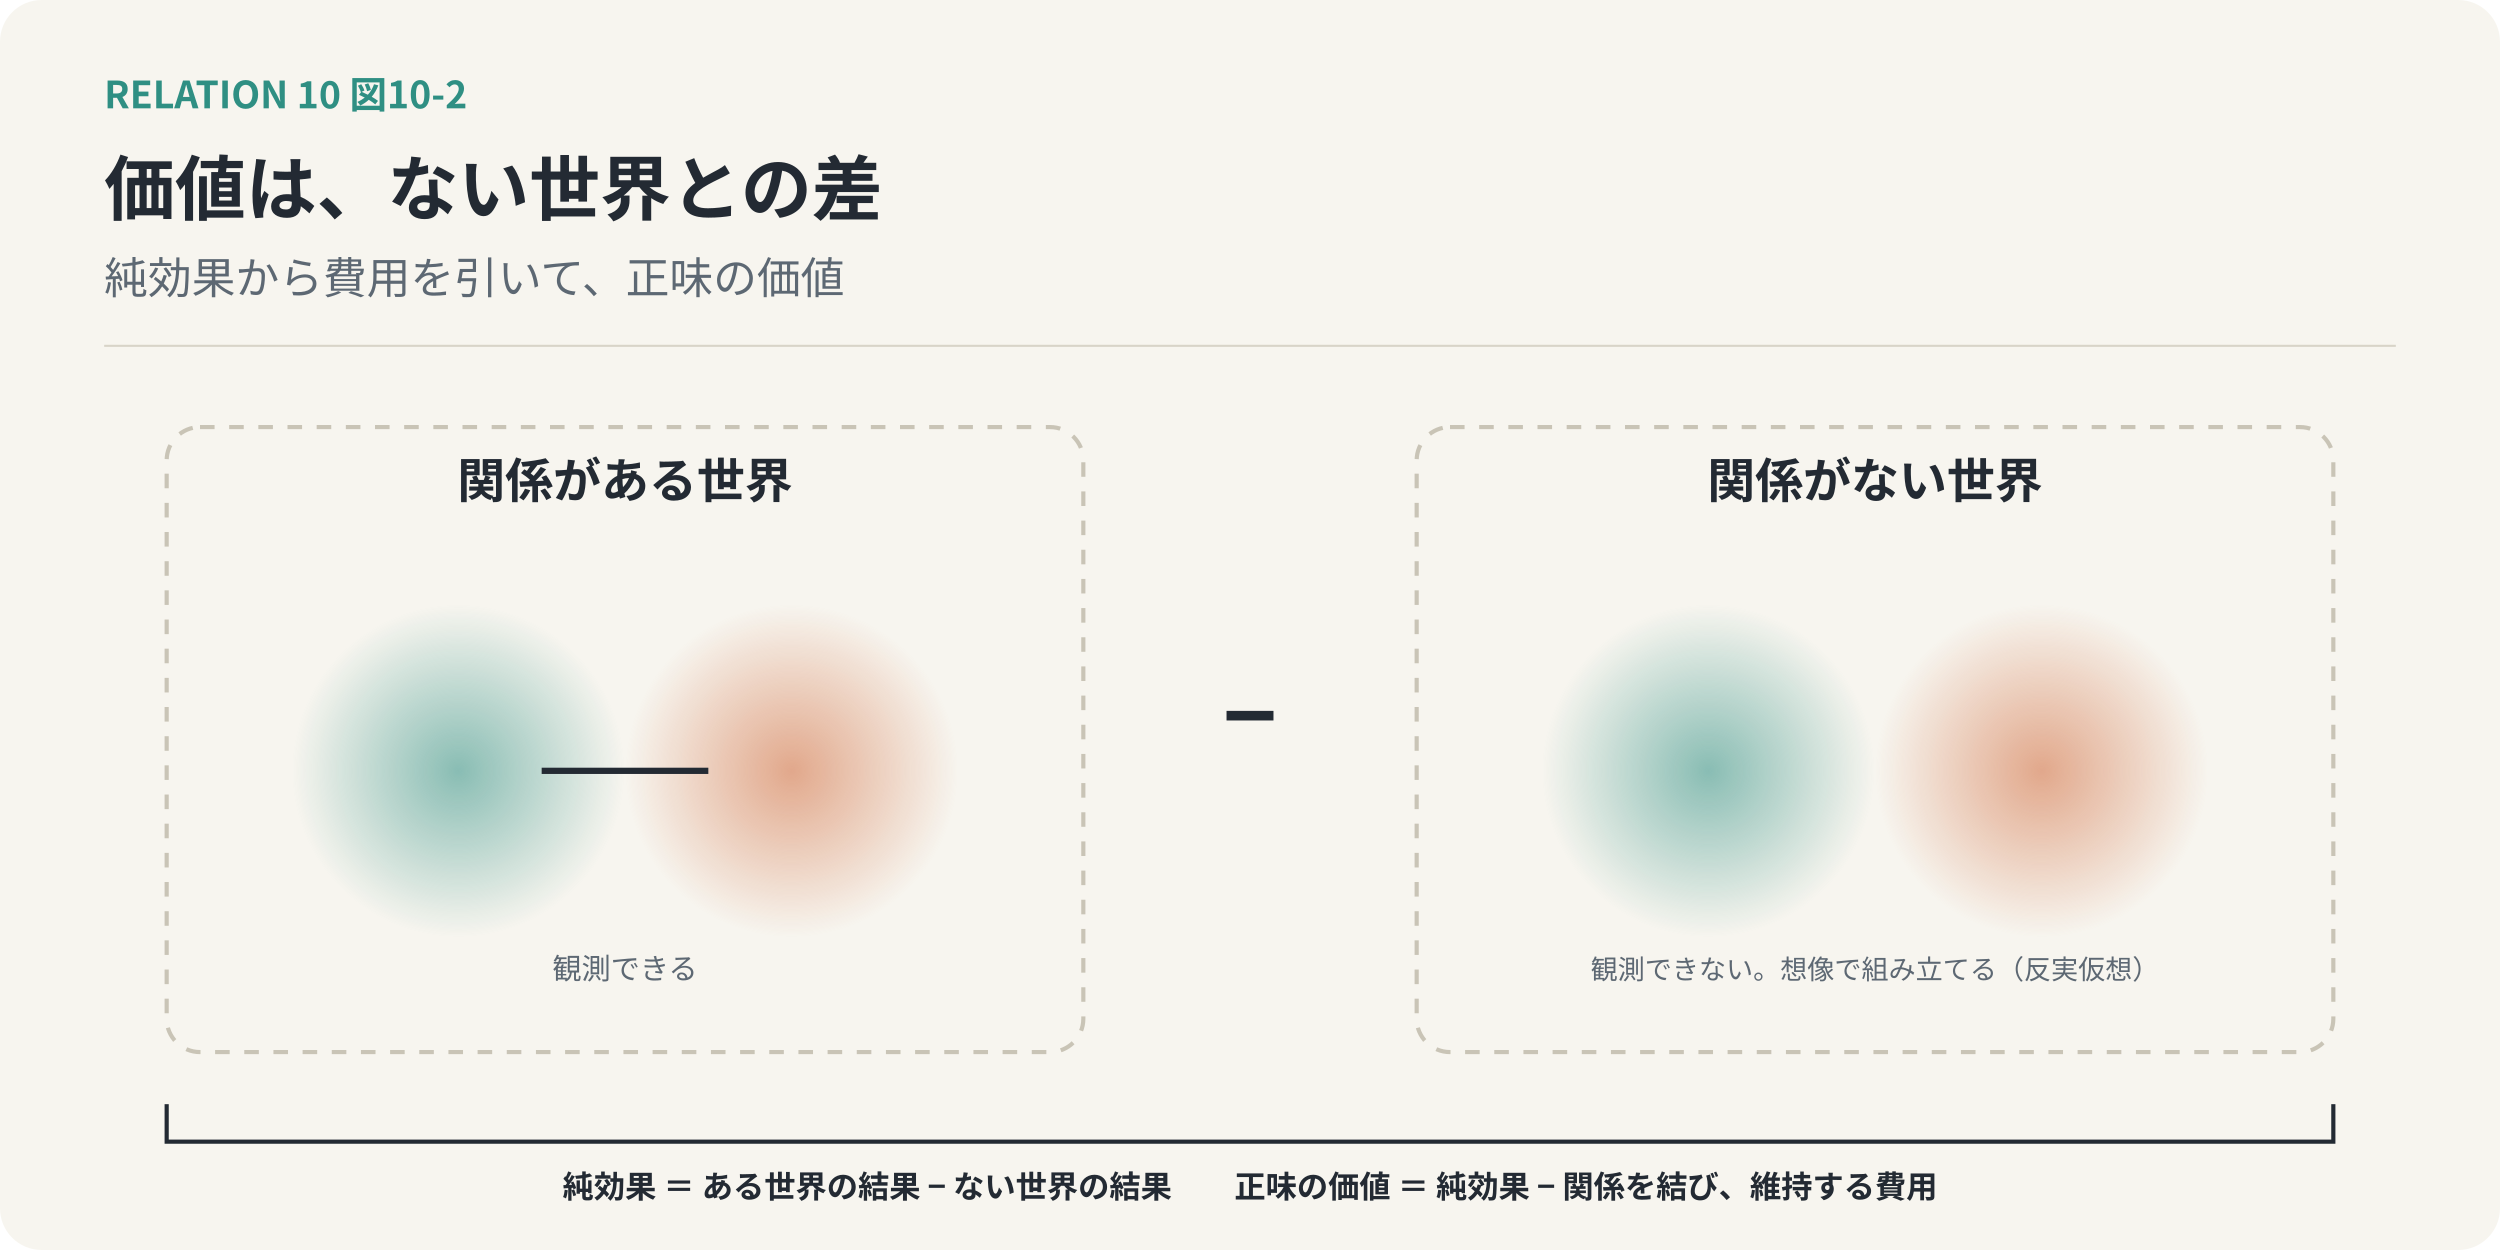
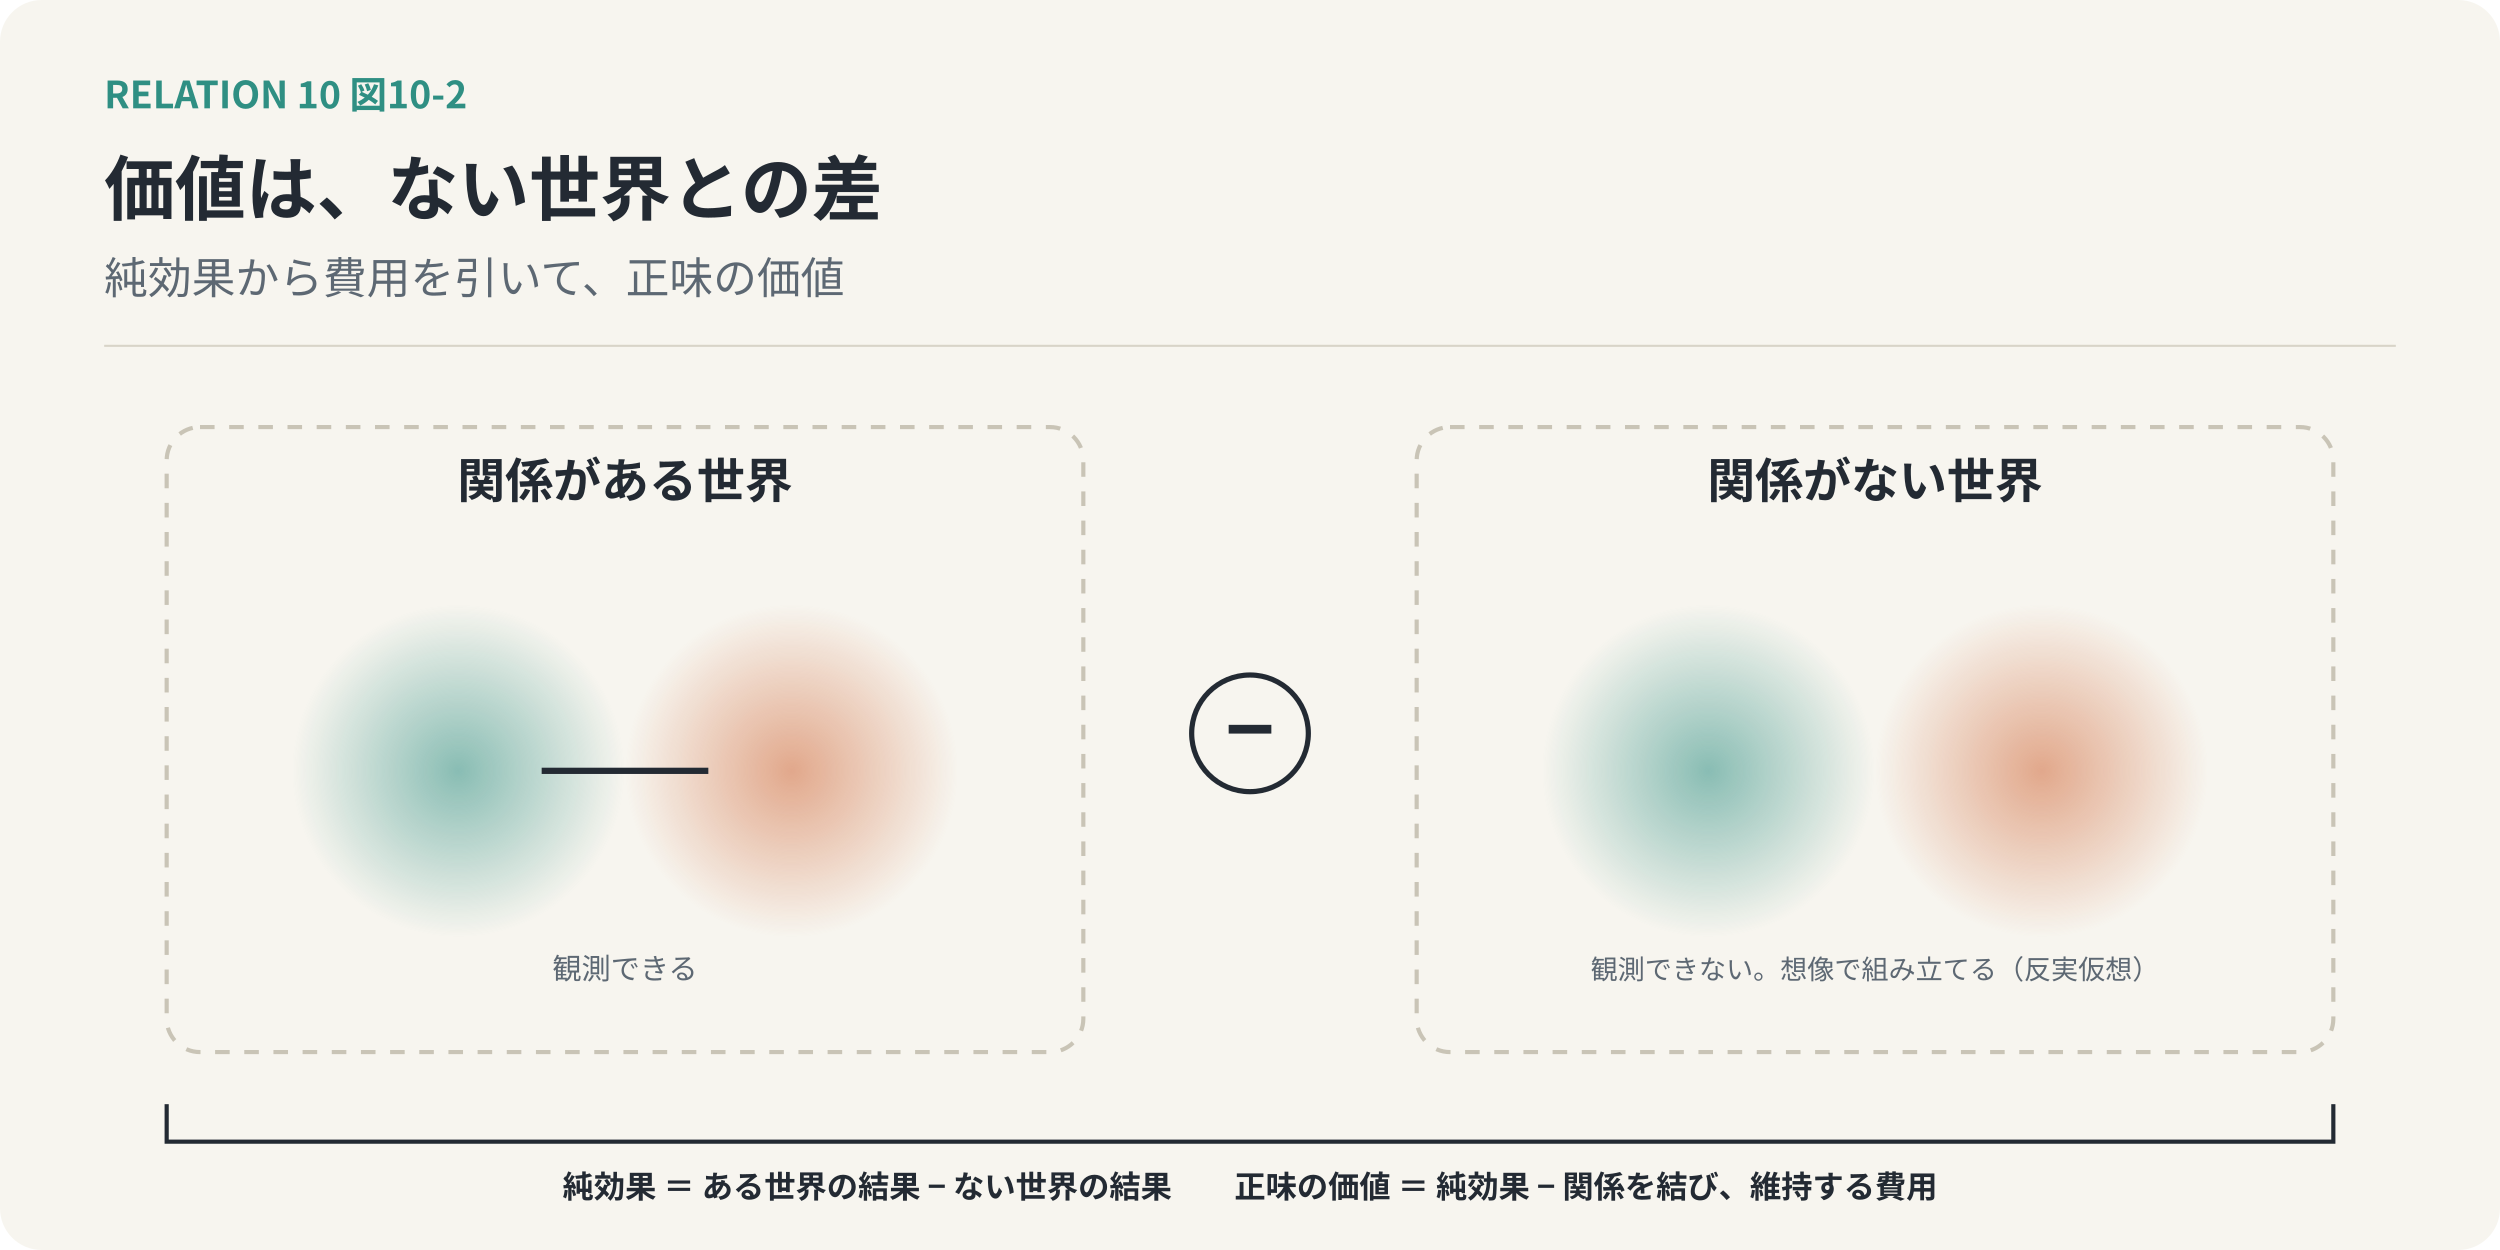
<svg xmlns="http://www.w3.org/2000/svg" width="1200" height="600" viewBox="0 0 1200 600" role="img" aria-labelledby="title desc">
  <defs>
    <marker id="arrow" markerWidth="10" markerHeight="10" refX="8" refY="5" orient="auto-start-reverse">
      <path d="M1,1 L9,5 L1,9" fill="none" stroke="#5d6873" stroke-width="1.4" />
    </marker>
    <radialGradient id="grel102-1">
      <stop offset="0" stop-color="#2f8f83" stop-opacity="0.55" />
      <stop offset="0.55" stop-color="#2f8f83" stop-opacity="0.25" />
      <stop offset="1" stop-color="#2f8f83" stop-opacity="0" />
    </radialGradient>
    <radialGradient id="grel102-2">
      <stop offset="0" stop-color="#d0693a" stop-opacity="0.55" />
      <stop offset="0.55" stop-color="#d0693a" stop-opacity="0.25" />
      <stop offset="1" stop-color="#d0693a" stop-opacity="0" />
    </radialGradient>
    <radialGradient id="grel102-3">
      <stop offset="0" stop-color="#2f8f83" stop-opacity="0.55" />
      <stop offset="0.55" stop-color="#2f8f83" stop-opacity="0.25" />
      <stop offset="1" stop-color="#2f8f83" stop-opacity="0" />
    </radialGradient>
    <radialGradient id="grel102-4">
      <stop offset="0" stop-color="#d0693a" stop-opacity="0.55" />
      <stop offset="0.55" stop-color="#d0693a" stop-opacity="0.25" />
      <stop offset="1" stop-color="#d0693a" stop-opacity="0" />
    </radialGradient>
  </defs>
  <rect width="1200" height="600" rx="20" fill="#f7f5ef" />
  <g font-family="system-ui, -apple-system, &quot;Hiragino Kaku Gothic ProN&quot;, &quot;Noto Sans CJK JP&quot;, Meiryo, sans-serif">
    <text x="50.0" y="52.0" fill="#2f8f83" font-size="18" text-anchor="start" font-weight="700">RELATION     10     図10-2</text>
    <text x="50.0" y="103.0" fill="#232a33" font-size="34" text-anchor="start" font-weight="700">価値は、ない世界との差</text>
    <text x="50.0" y="141.0" fill="#5d6873" font-size="21" text-anchor="start" font-weight="400">純効果から費用を引いて、正味の価値</text>
    <line x1="50.0" y1="166.0" x2="1150.0" y2="166.0" stroke="#d8d4c8" stroke-width="1" />
    <rect x="80" y="205" width="440" height="300" rx="16" fill="none" stroke="#c9c4b6" stroke-width="2" stroke-dasharray="7 7" />
    <text x="300.0" y="239.0" fill="#232a33" font-size="23" text-anchor="middle" font-weight="700">関係がある世界</text>
    <circle cx="220.0" cy="370.0" r="80" fill="url(#grel102-1)" />
    <circle cx="380.0" cy="370.0" r="80" fill="url(#grel102-2)" />
    <line x1="260.0" y1="370.0" x2="340.0" y2="370.0" stroke="#232a33" stroke-width="3" />
    <text x="300.0" y="470.0" fill="#5d6873" font-size="14" text-anchor="middle" font-weight="400">観測できる</text>
    <rect x="680" y="205" width="440" height="300" rx="16" fill="none" stroke="#c9c4b6" stroke-width="2" stroke-dasharray="7 7" />
    <text x="900.0" y="239.0" fill="#232a33" font-size="23" text-anchor="middle" font-weight="700">関係がない世界</text>
    <circle cx="820.0" cy="370.0" r="80" fill="url(#grel102-3)" />
    <circle cx="980.0" cy="370.0" r="80" fill="url(#grel102-4)" />
    <text x="900.0" y="470.0" fill="#5d6873" font-size="13" text-anchor="middle" font-weight="400">観測できない。想像で組み立てる（反実仮想）</text>
-     <text x="600.0" y="360.0" fill="#232a33" font-size="44" text-anchor="middle" font-weight="700">−</text>
+     <circle cx="600.0" cy="352.0" r="28" fill="none" stroke="#232a33" stroke-width="2.5" />
+     <text x="600.0" y="365.0" fill="#232a33" font-size="40" text-anchor="middle" font-weight="700">−</text>
    <path d="M 80 530 L 80 548 L 1120 548 L 1120 530" fill="none" stroke="#232a33" stroke-width="2" />
    <text x="600.0" y="575.0" fill="#232a33" font-size="15" text-anchor="middle" font-weight="700">純効果 ＝ ある世界の結果 − ない世界の結果　　正味の価値 ＝ 純効果 − 関係を結び、維持する費用</text>
  </g>
</svg>
